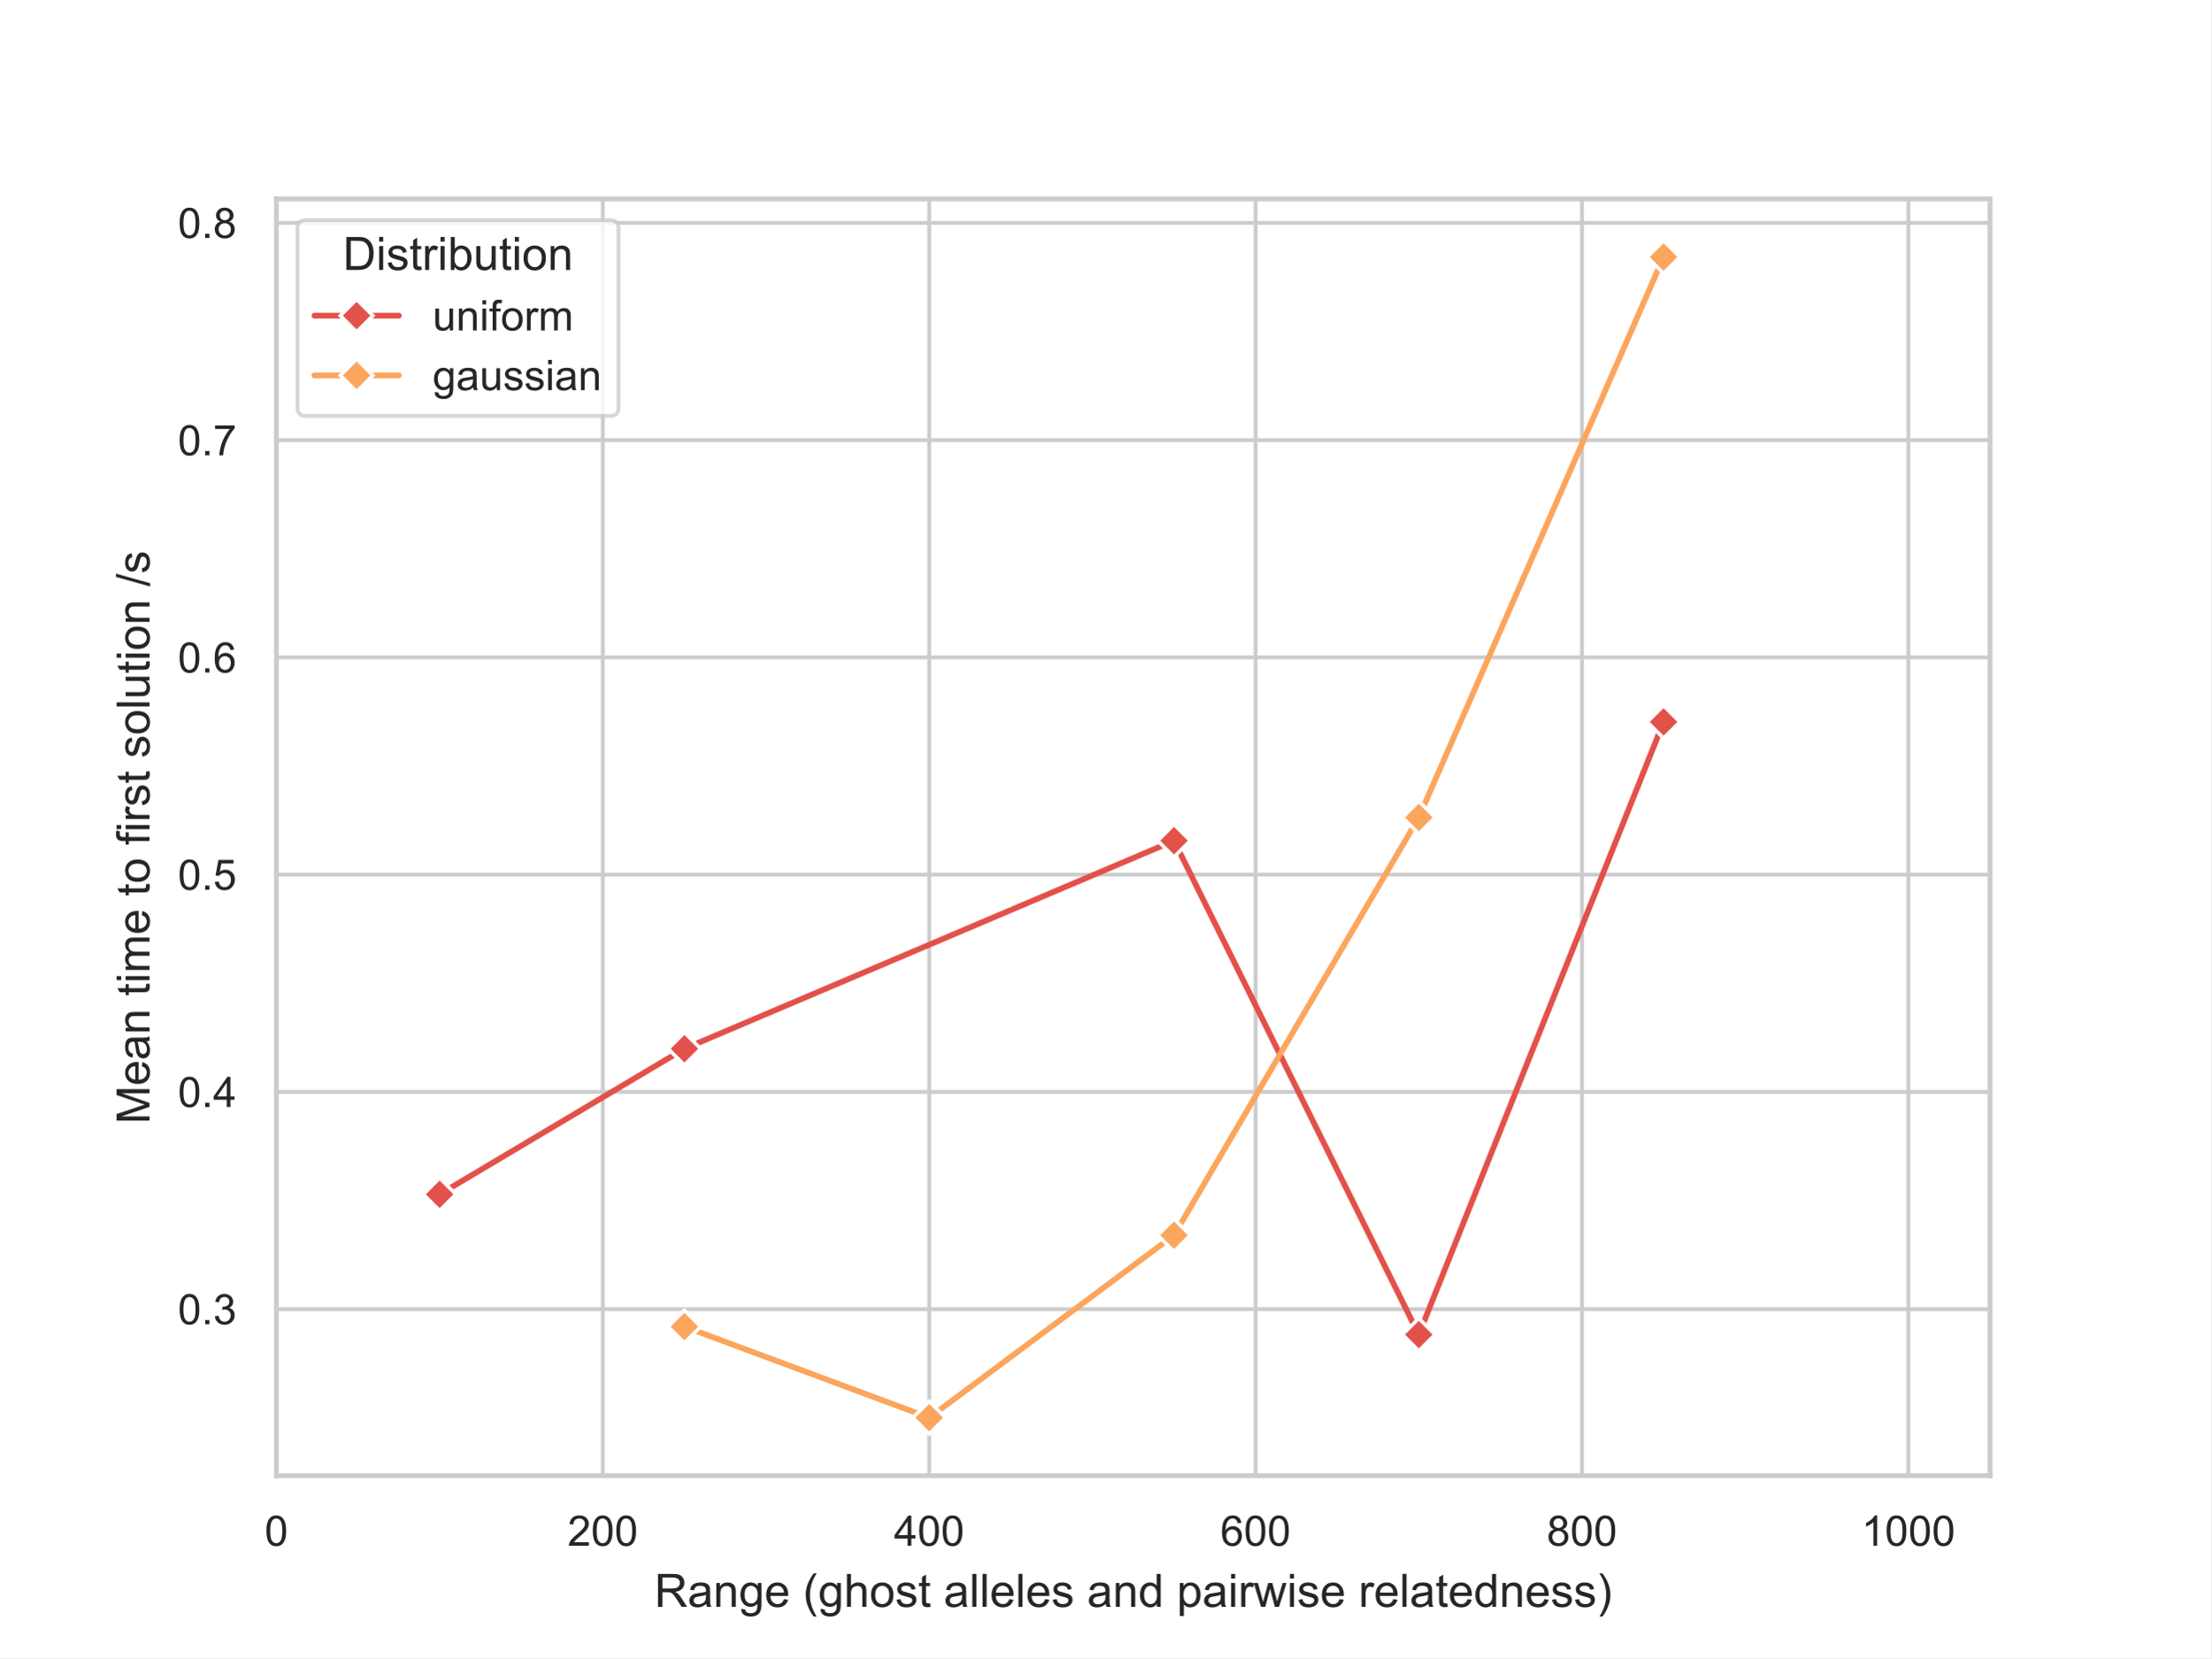
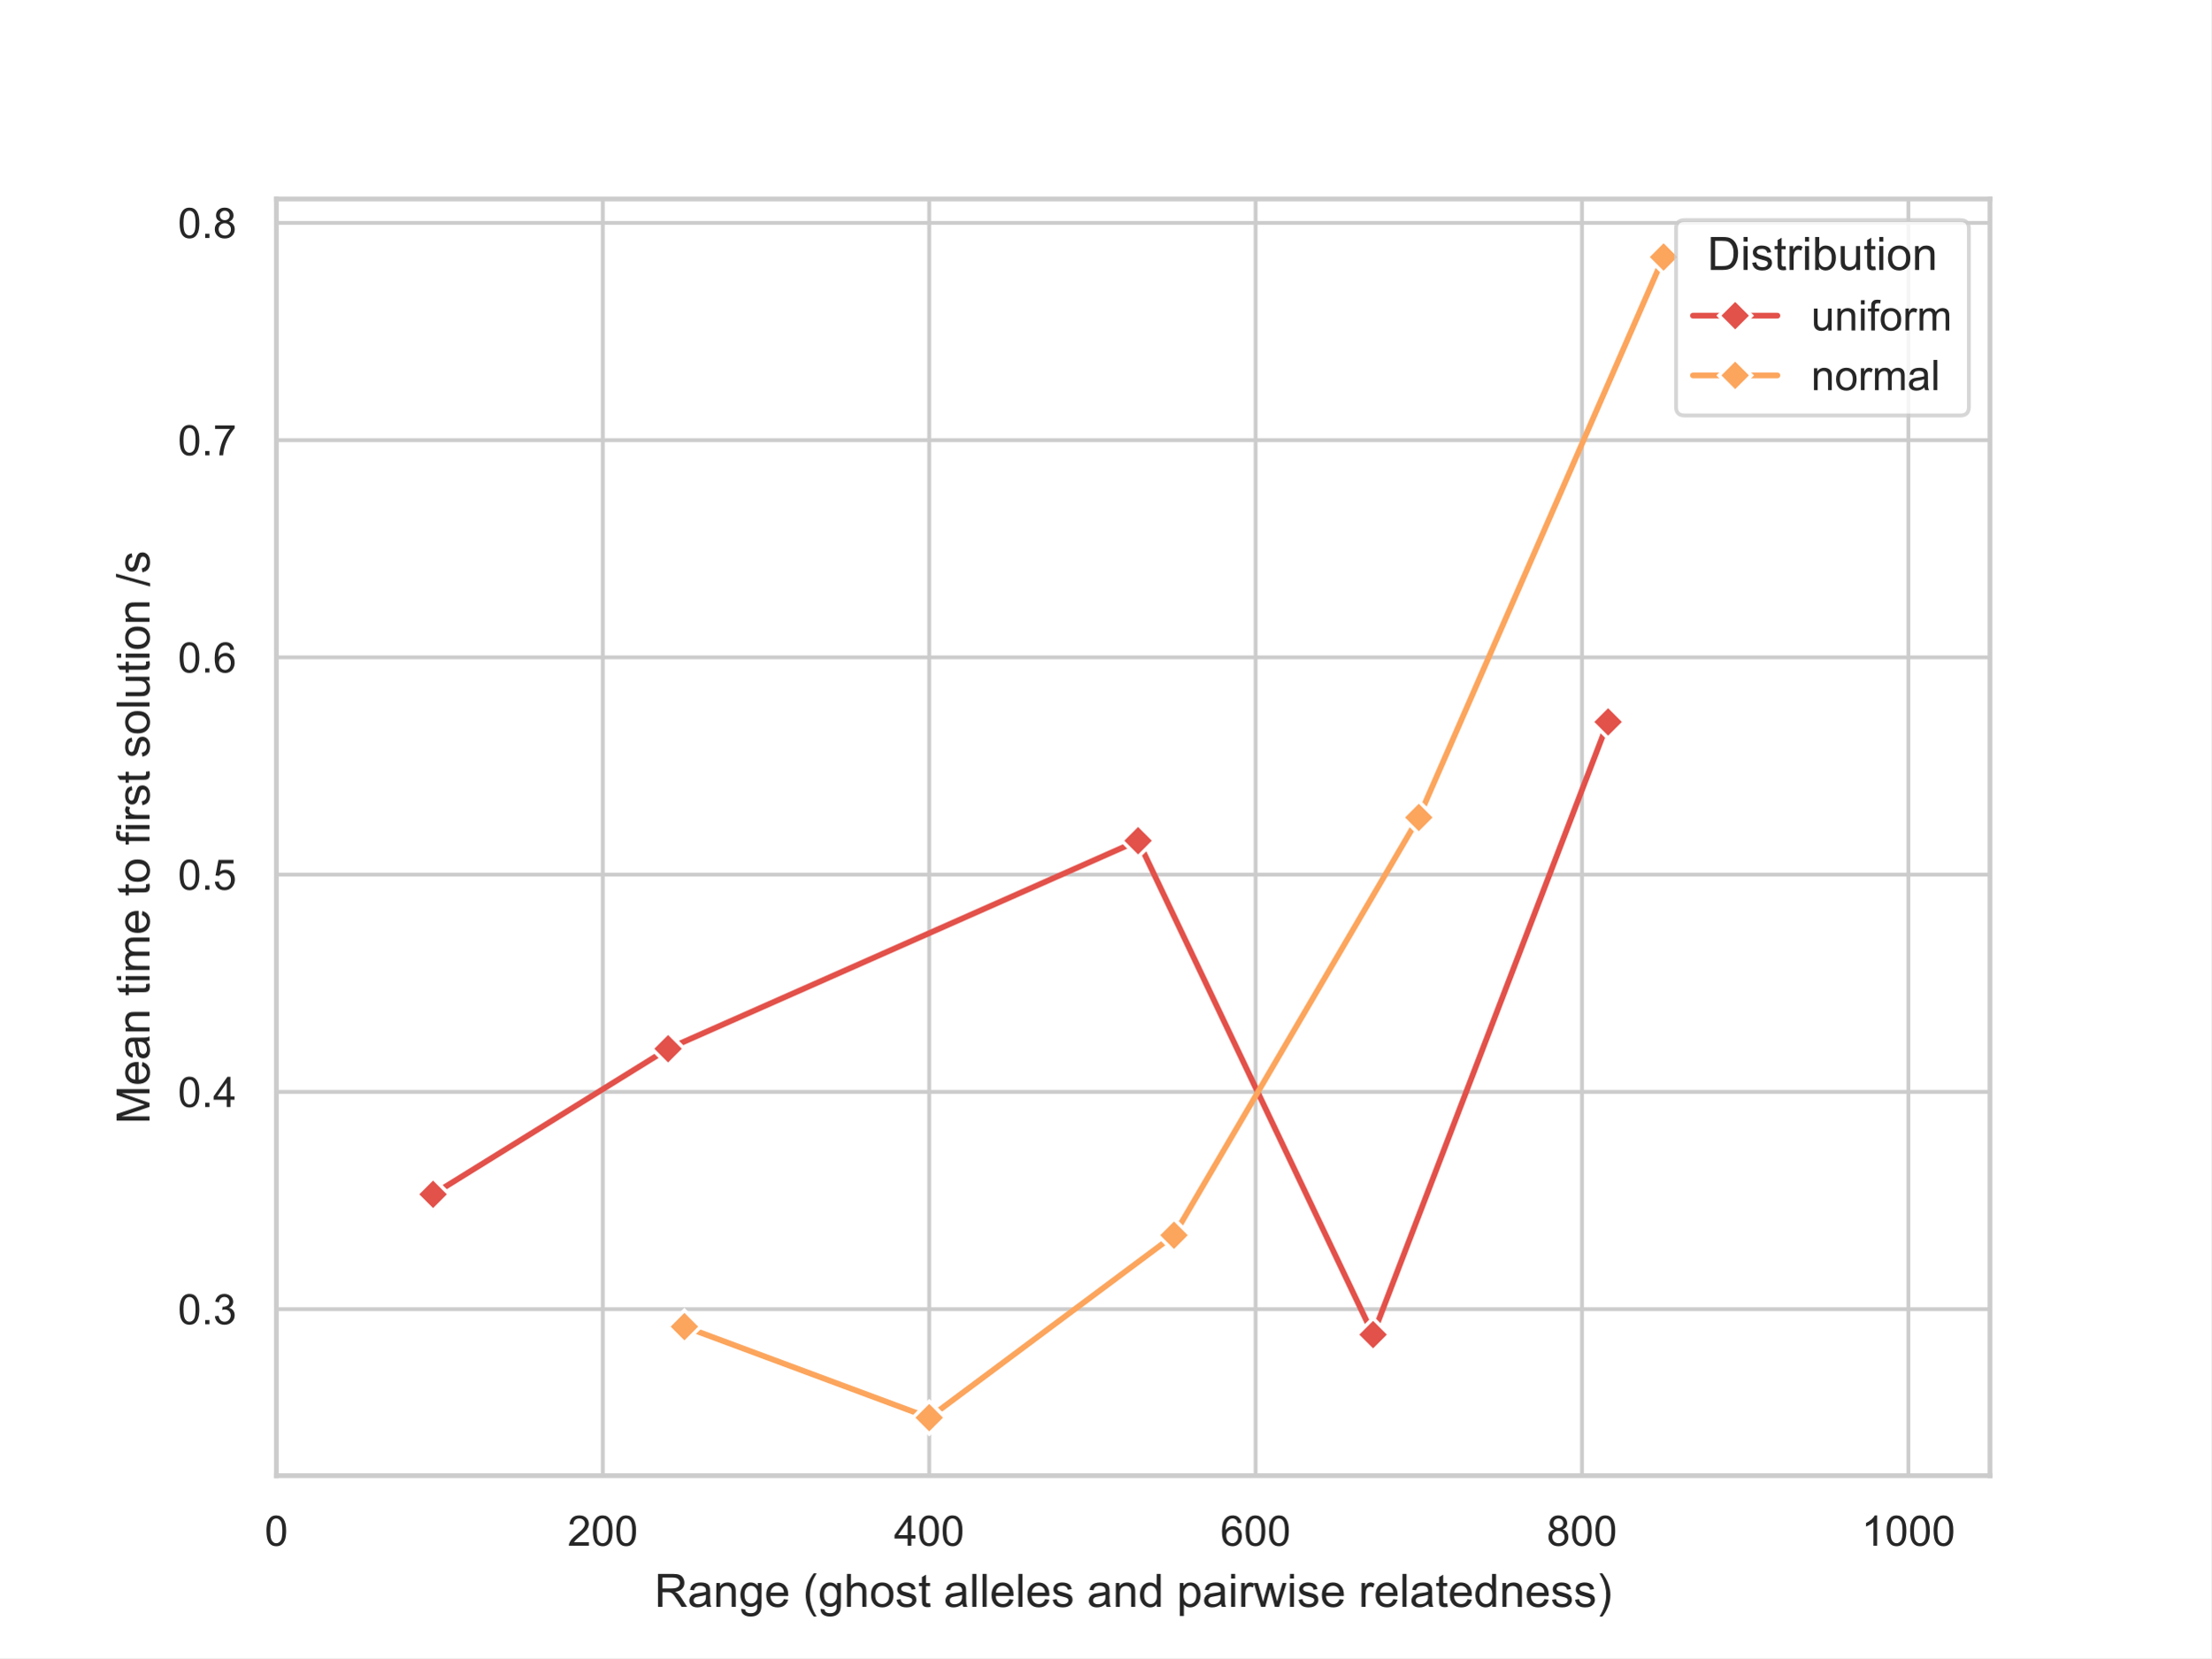
<svg xmlns="http://www.w3.org/2000/svg" xmlns:xlink="http://www.w3.org/1999/xlink" width="460.8pt" height="345.6pt" viewBox="0 0 460.8 345.6" version="1.1">
  <defs>
    <style type="text/css">*{stroke-linejoin: round; stroke-linecap: butt}</style>
  </defs>
  <g id="figure_1">
    <g id="patch_1">
      <path d="M 0 345.6  L 460.8 345.6  L 460.8 0  L 0 0  z " style="fill: #ffffff" />
    </g>
    <g id="axes_1">
      <g id="patch_2">
        <path d="M 57.6 307.584  L 414.72 307.584  L 414.72 41.472  L 57.6 41.472  z " style="fill: #ffffff" />
      </g>
      <g id="matplotlib.axis_1">
        <g id="xtick_1">
          <g id="line2d_1">
-             <path d="M 57.6 307.584  L 57.6 41.472  " clip-path="url(#p88f7424145)" style="fill: none; stroke: #cccccc; stroke-width: 0.8; stroke-linecap: round" />
+             <path d="M 57.6 307.584  L 57.6 41.472  " clip-path="url(#p41f1518f34)" style="fill: none; stroke: #cccccc; stroke-width: 0.8; stroke-linecap: round" />
          </g>
          <g id="text_1">
            <g style="fill: #262626" transform="translate(55.15319 322.1829) scale(0.088 -0.088)">
              <defs>
                <path id="ArialMT-30" d="M 266 2259  Q 266 3072 433 3567  Q 600 4063 929 4331  Q 1259 4600 1759 4600  Q 2128 4600 2406 4451  Q 2684 4303 2865 4023  Q 3047 3744 3150 3342  Q 3253 2941 3253 2259  Q 3253 1453 3087 958  Q 2922 463 2592 192  Q 2263 -78 1759 -78  Q 1097 -78 719 397  Q 266 969 266 2259  z M 844 2259  Q 844 1131 1108 757  Q 1372 384 1759 384  Q 2147 384 2411 759  Q 2675 1134 2675 2259  Q 2675 3391 2411 3762  Q 2147 4134 1753 4134  Q 1366 4134 1134 3806  Q 844 3388 844 2259  z " transform="scale(0.015625)" />
              </defs>
              <use xlink:href="#ArialMT-30" />
            </g>
          </g>
        </g>
        <g id="xtick_2">
          <g id="line2d_2">
-             <path d="M 125.623 307.584  L 125.623 41.472  " clip-path="url(#p88f7424145)" style="fill: none; stroke: #cccccc; stroke-width: 0.8; stroke-linecap: round" />
+             <path d="M 125.623 307.584  L 125.623 41.472  " clip-path="url(#p41f1518f34)" style="fill: none; stroke: #cccccc; stroke-width: 0.8; stroke-linecap: round" />
          </g>
          <g id="text_2">
            <g style="fill: #262626" transform="translate(118.2824 322.1829) scale(0.088 -0.088)">
              <defs>
                <path id="ArialMT-32" d="M 3222 541  L 3222 0  L 194 0  Q 188 203 259 391  Q 375 700 629 1000  Q 884 1300 1366 1694  Q 2113 2306 2375 2664  Q 2638 3022 2638 3341  Q 2638 3675 2398 3904  Q 2159 4134 1775 4134  Q 1369 4134 1125 3890  Q 881 3647 878 3216  L 300 3275  Q 359 3922 746 4261  Q 1134 4600 1788 4600  Q 2447 4600 2831 4234  Q 3216 3869 3216 3328  Q 3216 3053 3103 2787  Q 2991 2522 2730 2228  Q 2469 1934 1863 1422  Q 1356 997 1212 845  Q 1069 694 975 541  L 3222 541  z " transform="scale(0.015625)" />
              </defs>
              <use xlink:href="#ArialMT-32" />
              <use xlink:href="#ArialMT-30" transform="translate(55.61523 0)" />
              <use xlink:href="#ArialMT-30" transform="translate(111.2305 0)" />
            </g>
          </g>
        </g>
        <g id="xtick_3">
          <g id="line2d_3">
-             <path d="M 193.646 307.584  L 193.646 41.472  " clip-path="url(#p88f7424145)" style="fill: none; stroke: #cccccc; stroke-width: 0.8; stroke-linecap: round" />
+             <path d="M 193.646 307.584  L 193.646 41.472  " clip-path="url(#p41f1518f34)" style="fill: none; stroke: #cccccc; stroke-width: 0.8; stroke-linecap: round" />
          </g>
          <g id="text_3">
            <g style="fill: #262626" transform="translate(186.3053 322.1829) scale(0.088 -0.088)">
              <defs>
                <path id="ArialMT-34" d="M 2069 0  L 2069 1097  L 81 1097  L 81 1613  L 2172 4581  L 2631 4581  L 2631 1613  L 3250 1613  L 3250 1097  L 2631 1097  L 2631 0  L 2069 0  z M 2069 1613  L 2069 3678  L 634 1613  L 2069 1613  z " transform="scale(0.015625)" />
              </defs>
              <use xlink:href="#ArialMT-34" />
              <use xlink:href="#ArialMT-30" transform="translate(55.61523 0)" />
              <use xlink:href="#ArialMT-30" transform="translate(111.2305 0)" />
            </g>
          </g>
        </g>
        <g id="xtick_4">
          <g id="line2d_4">
-             <path d="M 261.669 307.584  L 261.669 41.472  " clip-path="url(#p88f7424145)" style="fill: none; stroke: #cccccc; stroke-width: 0.8; stroke-linecap: round" />
+             <path d="M 261.669 307.584  L 261.669 41.472  " clip-path="url(#p41f1518f34)" style="fill: none; stroke: #cccccc; stroke-width: 0.8; stroke-linecap: round" />
          </g>
          <g id="text_4">
            <g style="fill: #262626" transform="translate(254.3281 322.1829) scale(0.088 -0.088)">
              <defs>
                <path id="ArialMT-36" d="M 3184 3459  L 2625 3416  Q 2550 3747 2413 3897  Q 2184 4138 1850 4138  Q 1581 4138 1378 3988  Q 1113 3794 959 3422  Q 806 3050 800 2363  Q 1003 2672 1297 2822  Q 1591 2972 1913 2972  Q 2475 2972 2870 2558  Q 3266 2144 3266 1488  Q 3266 1056 3080 686  Q 2894 316 2569 119  Q 2244 -78 1831 -78  Q 1128 -78 684 439  Q 241 956 241 2144  Q 241 3472 731 4075  Q 1159 4600 1884 4600  Q 2425 4600 2770 4297  Q 3116 3994 3184 3459  z M 888 1484  Q 888 1194 1011 928  Q 1134 663 1356 523  Q 1578 384 1822 384  Q 2178 384 2434 671  Q 2691 959 2691 1453  Q 2691 1928 2437 2201  Q 2184 2475 1800 2475  Q 1419 2475 1153 2201  Q 888 1928 888 1484  z " transform="scale(0.015625)" />
              </defs>
              <use xlink:href="#ArialMT-36" />
              <use xlink:href="#ArialMT-30" transform="translate(55.61523 0)" />
              <use xlink:href="#ArialMT-30" transform="translate(111.2305 0)" />
            </g>
          </g>
        </g>
        <g id="xtick_5">
          <g id="line2d_5">
-             <path d="M 329.691 307.584  L 329.691 41.472  " clip-path="url(#p88f7424145)" style="fill: none; stroke: #cccccc; stroke-width: 0.8; stroke-linecap: round" />
+             <path d="M 329.691 307.584  L 329.691 41.472  " clip-path="url(#p41f1518f34)" style="fill: none; stroke: #cccccc; stroke-width: 0.8; stroke-linecap: round" />
          </g>
          <g id="text_5">
            <g style="fill: #262626" transform="translate(322.351 322.1829) scale(0.088 -0.088)">
              <defs>
                <path id="ArialMT-38" d="M 1131 2484  Q 781 2613 612 2850  Q 444 3088 444 3419  Q 444 3919 803 4259  Q 1163 4600 1759 4600  Q 2359 4600 2725 4251  Q 3091 3903 3091 3403  Q 3091 3084 2923 2848  Q 2756 2613 2416 2484  Q 2838 2347 3058 2040  Q 3278 1734 3278 1309  Q 3278 722 2862 322  Q 2447 -78 1769 -78  Q 1091 -78 675 323  Q 259 725 259 1325  Q 259 1772 486 2073  Q 713 2375 1131 2484  z M 1019 3438  Q 1019 3113 1228 2906  Q 1438 2700 1772 2700  Q 2097 2700 2305 2904  Q 2513 3109 2513 3406  Q 2513 3716 2298 3927  Q 2084 4138 1766 4138  Q 1444 4138 1231 3931  Q 1019 3725 1019 3438  z M 838 1322  Q 838 1081 952 856  Q 1066 631 1291 507  Q 1516 384 1775 384  Q 2178 384 2440 643  Q 2703 903 2703 1303  Q 2703 1709 2433 1975  Q 2163 2241 1756 2241  Q 1359 2241 1098 1978  Q 838 1716 838 1322  z " transform="scale(0.015625)" />
              </defs>
              <use xlink:href="#ArialMT-38" />
              <use xlink:href="#ArialMT-30" transform="translate(55.61523 0)" />
              <use xlink:href="#ArialMT-30" transform="translate(111.2305 0)" />
            </g>
          </g>
        </g>
        <g id="xtick_6">
          <g id="line2d_6">
-             <path d="M 397.714 307.584  L 397.714 41.472  " clip-path="url(#p88f7424145)" style="fill: none; stroke: #cccccc; stroke-width: 0.8; stroke-linecap: round" />
+             <path d="M 397.714 307.584  L 397.714 41.472  " clip-path="url(#p41f1518f34)" style="fill: none; stroke: #cccccc; stroke-width: 0.8; stroke-linecap: round" />
          </g>
          <g id="text_6">
            <g style="fill: #262626" transform="translate(387.927 322.1829) scale(0.088 -0.088)">
              <defs>
                <path id="ArialMT-31" d="M 2384 0  L 1822 0  L 1822 3584  Q 1619 3391 1289 3197  Q 959 3003 697 2906  L 697 3450  Q 1169 3672 1522 3987  Q 1875 4303 2022 4600  L 2384 4600  L 2384 0  z " transform="scale(0.015625)" />
              </defs>
              <use xlink:href="#ArialMT-31" />
              <use xlink:href="#ArialMT-30" transform="translate(55.61523 0)" />
              <use xlink:href="#ArialMT-30" transform="translate(111.2305 0)" />
              <use xlink:href="#ArialMT-30" transform="translate(166.8457 0)" />
            </g>
          </g>
        </g>
        <g id="text_7">
          <g style="fill: #262626" transform="translate(136.377 334.9204) scale(0.096 -0.096)">
            <defs>
              <path id="ArialMT-52" d="M 503 0  L 503 4581  L 2534 4581  Q 3147 4581 3465 4457  Q 3784 4334 3975 4021  Q 4166 3709 4166 3331  Q 4166 2844 3850 2509  Q 3534 2175 2875 2084  Q 3116 1969 3241 1856  Q 3506 1613 3744 1247  L 4541 0  L 3778 0  L 3172 953  Q 2906 1366 2734 1584  Q 2563 1803 2427 1890  Q 2291 1978 2150 2013  Q 2047 2034 1813 2034  L 1109 2034  L 1109 0  L 503 0  z M 1109 2559  L 2413 2559  Q 2828 2559 3062 2645  Q 3297 2731 3419 2920  Q 3541 3109 3541 3331  Q 3541 3656 3305 3865  Q 3069 4075 2559 4075  L 1109 4075  L 1109 2559  z " transform="scale(0.015625)" />
              <path id="ArialMT-61" d="M 2588 409  Q 2275 144 1986 34  Q 1697 -75 1366 -75  Q 819 -75 525 192  Q 231 459 231 875  Q 231 1119 342 1320  Q 453 1522 633 1644  Q 813 1766 1038 1828  Q 1203 1872 1538 1913  Q 2219 1994 2541 2106  Q 2544 2222 2544 2253  Q 2544 2597 2384 2738  Q 2169 2928 1744 2928  Q 1347 2928 1158 2789  Q 969 2650 878 2297  L 328 2372  Q 403 2725 575 2942  Q 747 3159 1072 3276  Q 1397 3394 1825 3394  Q 2250 3394 2515 3294  Q 2781 3194 2906 3042  Q 3031 2891 3081 2659  Q 3109 2516 3109 2141  L 3109 1391  Q 3109 606 3145 398  Q 3181 191 3288 0  L 2700 0  Q 2613 175 2588 409  z M 2541 1666  Q 2234 1541 1622 1453  Q 1275 1403 1131 1340  Q 988 1278 909 1158  Q 831 1038 831 891  Q 831 666 1001 516  Q 1172 366 1500 366  Q 1825 366 2078 508  Q 2331 650 2450 897  Q 2541 1088 2541 1459  L 2541 1666  z " transform="scale(0.015625)" />
              <path id="ArialMT-6e" d="M 422 0  L 422 3319  L 928 3319  L 928 2847  Q 1294 3394 1984 3394  Q 2284 3394 2536 3286  Q 2788 3178 2913 3003  Q 3038 2828 3088 2588  Q 3119 2431 3119 2041  L 3119 0  L 2556 0  L 2556 2019  Q 2556 2363 2490 2533  Q 2425 2703 2258 2804  Q 2091 2906 1866 2906  Q 1506 2906 1245 2678  Q 984 2450 984 1813  L 984 0  L 422 0  z " transform="scale(0.015625)" />
              <path id="ArialMT-67" d="M 319 -275  L 866 -356  Q 900 -609 1056 -725  Q 1266 -881 1628 -881  Q 2019 -881 2231 -725  Q 2444 -569 2519 -288  Q 2563 -116 2559 434  Q 2191 0 1641 0  Q 956 0 581 494  Q 206 988 206 1678  Q 206 2153 378 2554  Q 550 2956 876 3175  Q 1203 3394 1644 3394  Q 2231 3394 2613 2919  L 2613 3319  L 3131 3319  L 3131 450  Q 3131 -325 2973 -648  Q 2816 -972 2473 -1159  Q 2131 -1347 1631 -1347  Q 1038 -1347 672 -1080  Q 306 -813 319 -275  z M 784 1719  Q 784 1066 1043 766  Q 1303 466 1694 466  Q 2081 466 2343 764  Q 2606 1063 2606 1700  Q 2606 2309 2336 2618  Q 2066 2928 1684 2928  Q 1309 2928 1046 2623  Q 784 2319 784 1719  z " transform="scale(0.015625)" />
              <path id="ArialMT-65" d="M 2694 1069  L 3275 997  Q 3138 488 2766 206  Q 2394 -75 1816 -75  Q 1088 -75 661 373  Q 234 822 234 1631  Q 234 2469 665 2931  Q 1097 3394 1784 3394  Q 2450 3394 2872 2941  Q 3294 2488 3294 1666  Q 3294 1616 3291 1516  L 816 1516  Q 847 969 1125 678  Q 1403 388 1819 388  Q 2128 388 2347 550  Q 2566 713 2694 1069  z M 847 1978  L 2700 1978  Q 2663 2397 2488 2606  Q 2219 2931 1791 2931  Q 1403 2931 1139 2672  Q 875 2413 847 1978  z " transform="scale(0.015625)" />
              <path id="ArialMT-20" transform="scale(0.015625)" />
              <path id="ArialMT-28" d="M 1497 -1347  Q 1031 -759 709 28  Q 388 816 388 1659  Q 388 2403 628 3084  Q 909 3875 1497 4659  L 1900 4659  Q 1522 4009 1400 3731  Q 1209 3300 1100 2831  Q 966 2247 966 1656  Q 966 153 1900 -1347  L 1497 -1347  z " transform="scale(0.015625)" />
              <path id="ArialMT-68" d="M 422 0  L 422 4581  L 984 4581  L 984 2938  Q 1378 3394 1978 3394  Q 2347 3394 2619 3248  Q 2891 3103 3008 2847  Q 3125 2591 3125 2103  L 3125 0  L 2563 0  L 2563 2103  Q 2563 2525 2380 2717  Q 2197 2909 1863 2909  Q 1613 2909 1392 2779  Q 1172 2650 1078 2428  Q 984 2206 984 1816  L 984 0  L 422 0  z " transform="scale(0.015625)" />
              <path id="ArialMT-6f" d="M 213 1659  Q 213 2581 725 3025  Q 1153 3394 1769 3394  Q 2453 3394 2887 2945  Q 3322 2497 3322 1706  Q 3322 1066 3130 698  Q 2938 331 2570 128  Q 2203 -75 1769 -75  Q 1072 -75 642 372  Q 213 819 213 1659  z M 791 1659  Q 791 1022 1069 705  Q 1347 388 1769 388  Q 2188 388 2466 706  Q 2744 1025 2744 1678  Q 2744 2294 2464 2611  Q 2184 2928 1769 2928  Q 1347 2928 1069 2612  Q 791 2297 791 1659  z " transform="scale(0.015625)" />
              <path id="ArialMT-73" d="M 197 991  L 753 1078  Q 800 744 1014 566  Q 1228 388 1613 388  Q 2000 388 2187 545  Q 2375 703 2375 916  Q 2375 1106 2209 1216  Q 2094 1291 1634 1406  Q 1016 1563 777 1677  Q 538 1791 414 1992  Q 291 2194 291 2438  Q 291 2659 392 2848  Q 494 3038 669 3163  Q 800 3259 1026 3326  Q 1253 3394 1513 3394  Q 1903 3394 2198 3281  Q 2494 3169 2634 2976  Q 2775 2784 2828 2463  L 2278 2388  Q 2241 2644 2061 2787  Q 1881 2931 1553 2931  Q 1166 2931 1000 2803  Q 834 2675 834 2503  Q 834 2394 903 2306  Q 972 2216 1119 2156  Q 1203 2125 1616 2013  Q 2213 1853 2448 1751  Q 2684 1650 2818 1456  Q 2953 1263 2953 975  Q 2953 694 2789 445  Q 2625 197 2315 61  Q 2006 -75 1616 -75  Q 969 -75 630 194  Q 291 463 197 991  z " transform="scale(0.015625)" />
              <path id="ArialMT-74" d="M 1650 503  L 1731 6  Q 1494 -44 1306 -44  Q 1000 -44 831 53  Q 663 150 594 308  Q 525 466 525 972  L 525 2881  L 113 2881  L 113 3319  L 525 3319  L 525 4141  L 1084 4478  L 1084 3319  L 1650 3319  L 1650 2881  L 1084 2881  L 1084 941  Q 1084 700 1114 631  Q 1144 563 1211 522  Q 1278 481 1403 481  Q 1497 481 1650 503  z " transform="scale(0.015625)" />
              <path id="ArialMT-6c" d="M 409 0  L 409 4581  L 972 4581  L 972 0  L 409 0  z " transform="scale(0.015625)" />
              <path id="ArialMT-64" d="M 2575 0  L 2575 419  Q 2259 -75 1647 -75  Q 1250 -75 917 144  Q 584 363 401 755  Q 219 1147 219 1656  Q 219 2153 384 2558  Q 550 2963 881 3178  Q 1213 3394 1622 3394  Q 1922 3394 2156 3267  Q 2391 3141 2538 2938  L 2538 4581  L 3097 4581  L 3097 0  L 2575 0  z M 797 1656  Q 797 1019 1065 703  Q 1334 388 1700 388  Q 2069 388 2326 689  Q 2584 991 2584 1609  Q 2584 2291 2321 2609  Q 2059 2928 1675 2928  Q 1300 2928 1048 2622  Q 797 2316 797 1656  z " transform="scale(0.015625)" />
              <path id="ArialMT-70" d="M 422 -1272  L 422 3319  L 934 3319  L 934 2888  Q 1116 3141 1344 3267  Q 1572 3394 1897 3394  Q 2322 3394 2647 3175  Q 2972 2956 3137 2557  Q 3303 2159 3303 1684  Q 3303 1175 3120 767  Q 2938 359 2589 142  Q 2241 -75 1856 -75  Q 1575 -75 1351 44  Q 1128 163 984 344  L 984 -1272  L 422 -1272  z M 931 1641  Q 931 1000 1190 694  Q 1450 388 1819 388  Q 2194 388 2461 705  Q 2728 1022 2728 1688  Q 2728 2322 2467 2637  Q 2206 2953 1844 2953  Q 1484 2953 1207 2617  Q 931 2281 931 1641  z " transform="scale(0.015625)" />
              <path id="ArialMT-69" d="M 425 3934  L 425 4581  L 988 4581  L 988 3934  L 425 3934  z M 425 0  L 425 3319  L 988 3319  L 988 0  L 425 0  z " transform="scale(0.015625)" />
              <path id="ArialMT-72" d="M 416 0  L 416 3319  L 922 3319  L 922 2816  Q 1116 3169 1280 3281  Q 1444 3394 1641 3394  Q 1925 3394 2219 3213  L 2025 2691  Q 1819 2813 1613 2813  Q 1428 2813 1281 2702  Q 1134 2591 1072 2394  Q 978 2094 978 1738  L 978 0  L 416 0  z " transform="scale(0.015625)" />
              <path id="ArialMT-77" d="M 1034 0  L 19 3319  L 600 3319  L 1128 1403  L 1325 691  Q 1338 744 1497 1375  L 2025 3319  L 2603 3319  L 3100 1394  L 3266 759  L 3456 1400  L 4025 3319  L 4572 3319  L 3534 0  L 2950 0  L 2422 1988  L 2294 2553  L 1622 0  L 1034 0  z " transform="scale(0.015625)" />
              <path id="ArialMT-29" d="M 791 -1347  L 388 -1347  Q 1322 153 1322 1656  Q 1322 2244 1188 2822  Q 1081 3291 891 3722  Q 769 4003 388 4659  L 791 4659  Q 1378 3875 1659 3084  Q 1900 2403 1900 1659  Q 1900 816 1576 28  Q 1253 -759 791 -1347  z " transform="scale(0.015625)" />
            </defs>
            <use xlink:href="#ArialMT-52" />
            <use xlink:href="#ArialMT-61" transform="translate(72.2168 0)" />
            <use xlink:href="#ArialMT-6e" transform="translate(127.832 0)" />
            <use xlink:href="#ArialMT-67" transform="translate(183.4473 0)" />
            <use xlink:href="#ArialMT-65" transform="translate(239.0625 0)" />
            <use xlink:href="#ArialMT-20" transform="translate(294.6777 0)" />
            <use xlink:href="#ArialMT-28" transform="translate(322.4609 0)" />
            <use xlink:href="#ArialMT-67" transform="translate(355.7617 0)" />
            <use xlink:href="#ArialMT-68" transform="translate(411.377 0)" />
            <use xlink:href="#ArialMT-6f" transform="translate(466.9922 0)" />
            <use xlink:href="#ArialMT-73" transform="translate(522.6074 0)" />
            <use xlink:href="#ArialMT-74" transform="translate(572.6074 0)" />
            <use xlink:href="#ArialMT-20" transform="translate(600.3906 0)" />
            <use xlink:href="#ArialMT-61" transform="translate(628.1738 0)" />
            <use xlink:href="#ArialMT-6c" transform="translate(683.7891 0)" />
            <use xlink:href="#ArialMT-6c" transform="translate(706.0059 0)" />
            <use xlink:href="#ArialMT-65" transform="translate(728.2227 0)" />
            <use xlink:href="#ArialMT-6c" transform="translate(783.8379 0)" />
            <use xlink:href="#ArialMT-65" transform="translate(806.0547 0)" />
            <use xlink:href="#ArialMT-73" transform="translate(861.6699 0)" />
            <use xlink:href="#ArialMT-20" transform="translate(911.6699 0)" />
            <use xlink:href="#ArialMT-61" transform="translate(939.4531 0)" />
            <use xlink:href="#ArialMT-6e" transform="translate(995.0684 0)" />
            <use xlink:href="#ArialMT-64" transform="translate(1050.684 0)" />
            <use xlink:href="#ArialMT-20" transform="translate(1106.299 0)" />
            <use xlink:href="#ArialMT-70" transform="translate(1134.082 0)" />
            <use xlink:href="#ArialMT-61" transform="translate(1189.697 0)" />
            <use xlink:href="#ArialMT-69" transform="translate(1245.312 0)" />
            <use xlink:href="#ArialMT-72" transform="translate(1267.529 0)" />
            <use xlink:href="#ArialMT-77" transform="translate(1300.83 0)" />
            <use xlink:href="#ArialMT-69" transform="translate(1373.047 0)" />
            <use xlink:href="#ArialMT-73" transform="translate(1395.264 0)" />
            <use xlink:href="#ArialMT-65" transform="translate(1445.264 0)" />
            <use xlink:href="#ArialMT-20" transform="translate(1500.879 0)" />
            <use xlink:href="#ArialMT-72" transform="translate(1528.662 0)" />
            <use xlink:href="#ArialMT-65" transform="translate(1561.963 0)" />
            <use xlink:href="#ArialMT-6c" transform="translate(1617.578 0)" />
            <use xlink:href="#ArialMT-61" transform="translate(1639.795 0)" />
            <use xlink:href="#ArialMT-74" transform="translate(1695.41 0)" />
            <use xlink:href="#ArialMT-65" transform="translate(1723.193 0)" />
            <use xlink:href="#ArialMT-64" transform="translate(1778.809 0)" />
            <use xlink:href="#ArialMT-6e" transform="translate(1834.424 0)" />
            <use xlink:href="#ArialMT-65" transform="translate(1890.039 0)" />
            <use xlink:href="#ArialMT-73" transform="translate(1945.654 0)" />
            <use xlink:href="#ArialMT-73" transform="translate(1995.654 0)" />
            <use xlink:href="#ArialMT-29" transform="translate(2045.654 0)" />
          </g>
        </g>
      </g>
      <g id="matplotlib.axis_2">
        <g id="ytick_1">
          <g id="line2d_7">
-             <path d="M 57.6 272.869  L 414.72 272.869  " clip-path="url(#p88f7424145)" style="fill: none; stroke: #cccccc; stroke-width: 0.8; stroke-linecap: round" />
+             <path d="M 57.6 272.869  L 414.72 272.869  " clip-path="url(#p41f1518f34)" style="fill: none; stroke: #cccccc; stroke-width: 0.8; stroke-linecap: round" />
          </g>
          <g id="text_8">
            <g style="fill: #262626" transform="translate(37.068 276.0184) scale(0.088 -0.088)">
              <defs>
                <path id="ArialMT-2e" d="M 581 0  L 581 641  L 1222 641  L 1222 0  L 581 0  z " transform="scale(0.015625)" />
                <path id="ArialMT-33" d="M 269 1209  L 831 1284  Q 928 806 1161 595  Q 1394 384 1728 384  Q 2125 384 2398 659  Q 2672 934 2672 1341  Q 2672 1728 2419 1979  Q 2166 2231 1775 2231  Q 1616 2231 1378 2169  L 1441 2663  Q 1497 2656 1531 2656  Q 1891 2656 2178 2843  Q 2466 3031 2466 3422  Q 2466 3731 2256 3934  Q 2047 4138 1716 4138  Q 1388 4138 1169 3931  Q 950 3725 888 3313  L 325 3413  Q 428 3978 793 4289  Q 1159 4600 1703 4600  Q 2078 4600 2393 4439  Q 2709 4278 2876 4000  Q 3044 3722 3044 3409  Q 3044 3113 2884 2869  Q 2725 2625 2413 2481  Q 2819 2388 3044 2092  Q 3269 1797 3269 1353  Q 3269 753 2831 336  Q 2394 -81 1725 -81  Q 1122 -81 723 278  Q 325 638 269 1209  z " transform="scale(0.015625)" />
              </defs>
              <use xlink:href="#ArialMT-30" />
              <use xlink:href="#ArialMT-2e" transform="translate(55.61523 0)" />
              <use xlink:href="#ArialMT-33" transform="translate(83.39844 0)" />
            </g>
          </g>
        </g>
        <g id="ytick_2">
          <g id="line2d_8">
-             <path d="M 57.6 227.586  L 414.72 227.586  " clip-path="url(#p88f7424145)" style="fill: none; stroke: #cccccc; stroke-width: 0.8; stroke-linecap: round" />
+             <path d="M 57.6 227.586  L 414.72 227.586  " clip-path="url(#p41f1518f34)" style="fill: none; stroke: #cccccc; stroke-width: 0.8; stroke-linecap: round" />
          </g>
          <g id="text_9">
            <g style="fill: #262626" transform="translate(37.068 230.735) scale(0.088 -0.088)">
              <use xlink:href="#ArialMT-30" />
              <use xlink:href="#ArialMT-2e" transform="translate(55.61523 0)" />
              <use xlink:href="#ArialMT-34" transform="translate(83.39844 0)" />
            </g>
          </g>
        </g>
        <g id="ytick_3">
          <g id="line2d_9">
-             <path d="M 57.6 182.302  L 414.72 182.302  " clip-path="url(#p88f7424145)" style="fill: none; stroke: #cccccc; stroke-width: 0.8; stroke-linecap: round" />
+             <path d="M 57.6 182.302  L 414.72 182.302  " clip-path="url(#p41f1518f34)" style="fill: none; stroke: #cccccc; stroke-width: 0.8; stroke-linecap: round" />
          </g>
          <g id="text_10">
            <g style="fill: #262626" transform="translate(37.068 185.4517) scale(0.088 -0.088)">
              <defs>
                <path id="ArialMT-35" d="M 266 1200  L 856 1250  Q 922 819 1161 601  Q 1400 384 1738 384  Q 2144 384 2425 690  Q 2706 997 2706 1503  Q 2706 1984 2436 2262  Q 2166 2541 1728 2541  Q 1456 2541 1237 2417  Q 1019 2294 894 2097  L 366 2166  L 809 4519  L 3088 4519  L 3088 3981  L 1259 3981  L 1013 2750  Q 1425 3038 1878 3038  Q 2478 3038 2890 2622  Q 3303 2206 3303 1553  Q 3303 931 2941 478  Q 2500 -78 1738 -78  Q 1113 -78 717 272  Q 322 622 266 1200  z " transform="scale(0.015625)" />
              </defs>
              <use xlink:href="#ArialMT-30" />
              <use xlink:href="#ArialMT-2e" transform="translate(55.61523 0)" />
              <use xlink:href="#ArialMT-35" transform="translate(83.39844 0)" />
            </g>
          </g>
        </g>
        <g id="ytick_4">
          <g id="line2d_10">
-             <path d="M 57.6 137.019  L 414.72 137.019  " clip-path="url(#p88f7424145)" style="fill: none; stroke: #cccccc; stroke-width: 0.8; stroke-linecap: round" />
+             <path d="M 57.6 137.019  L 414.72 137.019  " clip-path="url(#p41f1518f34)" style="fill: none; stroke: #cccccc; stroke-width: 0.8; stroke-linecap: round" />
          </g>
          <g id="text_11">
            <g style="fill: #262626" transform="translate(37.068 140.1683) scale(0.088 -0.088)">
              <use xlink:href="#ArialMT-30" />
              <use xlink:href="#ArialMT-2e" transform="translate(55.61523 0)" />
              <use xlink:href="#ArialMT-36" transform="translate(83.39844 0)" />
            </g>
          </g>
        </g>
        <g id="ytick_5">
          <g id="line2d_11">
-             <path d="M 57.6 91.736  L 414.72 91.736  " clip-path="url(#p88f7424145)" style="fill: none; stroke: #cccccc; stroke-width: 0.8; stroke-linecap: round" />
+             <path d="M 57.6 91.736  L 414.72 91.736  " clip-path="url(#p41f1518f34)" style="fill: none; stroke: #cccccc; stroke-width: 0.8; stroke-linecap: round" />
          </g>
          <g id="text_12">
            <g style="fill: #262626" transform="translate(37.068 94.88497) scale(0.088 -0.088)">
              <defs>
                <path id="ArialMT-37" d="M 303 3981  L 303 4522  L 3269 4522  L 3269 4084  Q 2831 3619 2401 2847  Q 1972 2075 1738 1259  Q 1569 684 1522 0  L 944 0  Q 953 541 1156 1306  Q 1359 2072 1739 2783  Q 2119 3494 2547 3981  L 303 3981  z " transform="scale(0.015625)" />
              </defs>
              <use xlink:href="#ArialMT-30" />
              <use xlink:href="#ArialMT-2e" transform="translate(55.61523 0)" />
              <use xlink:href="#ArialMT-37" transform="translate(83.39844 0)" />
            </g>
          </g>
        </g>
        <g id="ytick_6">
          <g id="line2d_12">
-             <path d="M 57.6 46.452  L 414.72 46.452  " clip-path="url(#p88f7424145)" style="fill: none; stroke: #cccccc; stroke-width: 0.8; stroke-linecap: round" />
+             <path d="M 57.6 46.452  L 414.72 46.452  " clip-path="url(#p41f1518f34)" style="fill: none; stroke: #cccccc; stroke-width: 0.8; stroke-linecap: round" />
          </g>
          <g id="text_13">
            <g style="fill: #262626" transform="translate(37.068 49.60161) scale(0.088 -0.088)">
              <use xlink:href="#ArialMT-30" />
              <use xlink:href="#ArialMT-2e" transform="translate(55.61523 0)" />
              <use xlink:href="#ArialMT-38" transform="translate(83.39844 0)" />
            </g>
          </g>
        </g>
        <g id="text_14">
          <g style="fill: #262626" transform="translate(31.16 234.2805) rotate(-90) scale(0.096 -0.096)">
            <defs>
              <path id="ArialMT-4d" d="M 475 0  L 475 4581  L 1388 4581  L 2472 1338  Q 2622 884 2691 659  Q 2769 909 2934 1394  L 4031 4581  L 4847 4581  L 4847 0  L 4263 0  L 4263 3834  L 2931 0  L 2384 0  L 1059 3900  L 1059 0  L 475 0  z " transform="scale(0.015625)" />
              <path id="ArialMT-6d" d="M 422 0  L 422 3319  L 925 3319  L 925 2853  Q 1081 3097 1340 3245  Q 1600 3394 1931 3394  Q 2300 3394 2536 3241  Q 2772 3088 2869 2813  Q 3263 3394 3894 3394  Q 4388 3394 4653 3120  Q 4919 2847 4919 2278  L 4919 0  L 4359 0  L 4359 2091  Q 4359 2428 4304 2576  Q 4250 2725 4106 2815  Q 3963 2906 3769 2906  Q 3419 2906 3187 2673  Q 2956 2441 2956 1928  L 2956 0  L 2394 0  L 2394 2156  Q 2394 2531 2256 2718  Q 2119 2906 1806 2906  Q 1569 2906 1367 2781  Q 1166 2656 1075 2415  Q 984 2175 984 1722  L 984 0  L 422 0  z " transform="scale(0.015625)" />
              <path id="ArialMT-66" d="M 556 0  L 556 2881  L 59 2881  L 59 3319  L 556 3319  L 556 3672  Q 556 4006 616 4169  Q 697 4388 901 4523  Q 1106 4659 1475 4659  Q 1713 4659 2000 4603  L 1916 4113  Q 1741 4144 1584 4144  Q 1328 4144 1222 4034  Q 1116 3925 1116 3625  L 1116 3319  L 1763 3319  L 1763 2881  L 1116 2881  L 1116 0  L 556 0  z " transform="scale(0.015625)" />
              <path id="ArialMT-75" d="M 2597 0  L 2597 488  Q 2209 -75 1544 -75  Q 1250 -75 995 37  Q 741 150 617 320  Q 494 491 444 738  Q 409 903 409 1263  L 409 3319  L 972 3319  L 972 1478  Q 972 1038 1006 884  Q 1059 663 1231 536  Q 1403 409 1656 409  Q 1909 409 2131 539  Q 2353 669 2445 892  Q 2538 1116 2538 1541  L 2538 3319  L 3100 3319  L 3100 0  L 2597 0  z " transform="scale(0.015625)" />
              <path id="ArialMT-2f" d="M 0 -78  L 1328 4659  L 1778 4659  L 453 -78  L 0 -78  z " transform="scale(0.015625)" />
            </defs>
            <use xlink:href="#ArialMT-4d" />
            <use xlink:href="#ArialMT-65" transform="translate(83.30078 0)" />
            <use xlink:href="#ArialMT-61" transform="translate(138.916 0)" />
            <use xlink:href="#ArialMT-6e" transform="translate(194.5312 0)" />
            <use xlink:href="#ArialMT-20" transform="translate(250.1465 0)" />
            <use xlink:href="#ArialMT-74" transform="translate(277.9297 0)" />
            <use xlink:href="#ArialMT-69" transform="translate(305.7129 0)" />
            <use xlink:href="#ArialMT-6d" transform="translate(327.9297 0)" />
            <use xlink:href="#ArialMT-65" transform="translate(411.2305 0)" />
            <use xlink:href="#ArialMT-20" transform="translate(466.8457 0)" />
            <use xlink:href="#ArialMT-74" transform="translate(494.6289 0)" />
            <use xlink:href="#ArialMT-6f" transform="translate(522.4121 0)" />
            <use xlink:href="#ArialMT-20" transform="translate(578.0273 0)" />
            <use xlink:href="#ArialMT-66" transform="translate(605.8105 0)" />
            <use xlink:href="#ArialMT-69" transform="translate(633.5938 0)" />
            <use xlink:href="#ArialMT-72" transform="translate(655.8105 0)" />
            <use xlink:href="#ArialMT-73" transform="translate(689.1113 0)" />
            <use xlink:href="#ArialMT-74" transform="translate(739.1113 0)" />
            <use xlink:href="#ArialMT-20" transform="translate(766.8945 0)" />
            <use xlink:href="#ArialMT-73" transform="translate(794.6777 0)" />
            <use xlink:href="#ArialMT-6f" transform="translate(844.6777 0)" />
            <use xlink:href="#ArialMT-6c" transform="translate(900.293 0)" />
            <use xlink:href="#ArialMT-75" transform="translate(922.5098 0)" />
            <use xlink:href="#ArialMT-74" transform="translate(978.125 0)" />
            <use xlink:href="#ArialMT-69" transform="translate(1005.908 0)" />
            <use xlink:href="#ArialMT-6f" transform="translate(1028.125 0)" />
            <use xlink:href="#ArialMT-6e" transform="translate(1083.74 0)" />
            <use xlink:href="#ArialMT-20" transform="translate(1139.355 0)" />
            <use xlink:href="#ArialMT-2f" transform="translate(1167.139 0)" />
            <use xlink:href="#ArialMT-73" transform="translate(1194.922 0)" />
          </g>
        </g>
      </g>
      <g id="FillBetweenPolyCollection_1" />
      <g id="FillBetweenPolyCollection_2" />
      <g id="line2d_13">
-         <path d="M 91.611 248.935  L 142.629 218.591  L 244.663 175.227  L 295.68 278.174  L 346.697 150.473  " clip-path="url(#p88f7424145)" style="fill: none; stroke: #e2514a; stroke-width: 1.2; stroke-linecap: round" />
+         <path d="M 90.251 248.935  L 139.227 218.591  L 237.18 175.227  L 286.157 278.174  L 335.133 150.473  " clip-path="url(#p41f1518f34)" style="fill: none; stroke: #e2514a; stroke-width: 1.2; stroke-linecap: round" />
        <defs>
-           <path id="mb62421a12a" d="M 0 3.394  L 3.394 0  L 0 -3.394  L -3.394 0  z " style="stroke: #ffffff; stroke-width: 0.75; stroke-linejoin: miter" />
+           <path id="m456fee0be6" d="M 0 3.394  L 3.394 0  L 0 -3.394  L -3.394 0  z " style="stroke: #ffffff; stroke-width: 0.75; stroke-linejoin: miter" />
        </defs>
-         <g clip-path="url(#p88f7424145)">
-           <use xlink:href="#mb62421a12a" x="91.611" y="248.935" style="fill: #e2514a; stroke: #ffffff; stroke-width: 0.75; stroke-linejoin: miter" />
-           <use xlink:href="#mb62421a12a" x="142.629" y="218.591" style="fill: #e2514a; stroke: #ffffff; stroke-width: 0.75; stroke-linejoin: miter" />
-           <use xlink:href="#mb62421a12a" x="244.663" y="175.227" style="fill: #e2514a; stroke: #ffffff; stroke-width: 0.75; stroke-linejoin: miter" />
-           <use xlink:href="#mb62421a12a" x="295.68" y="278.174" style="fill: #e2514a; stroke: #ffffff; stroke-width: 0.75; stroke-linejoin: miter" />
-           <use xlink:href="#mb62421a12a" x="346.697" y="150.473" style="fill: #e2514a; stroke: #ffffff; stroke-width: 0.75; stroke-linejoin: miter" />
+         <g clip-path="url(#p41f1518f34)">
+           <use xlink:href="#m456fee0be6" x="90.251" y="248.935" style="fill: #e2514a; stroke: #ffffff; stroke-width: 0.75; stroke-linejoin: miter" />
+           <use xlink:href="#m456fee0be6" x="139.227" y="218.591" style="fill: #e2514a; stroke: #ffffff; stroke-width: 0.75; stroke-linejoin: miter" />
+           <use xlink:href="#m456fee0be6" x="237.18" y="175.227" style="fill: #e2514a; stroke: #ffffff; stroke-width: 0.75; stroke-linejoin: miter" />
+           <use xlink:href="#m456fee0be6" x="286.157" y="278.174" style="fill: #e2514a; stroke: #ffffff; stroke-width: 0.75; stroke-linejoin: miter" />
+           <use xlink:href="#m456fee0be6" x="335.133" y="150.473" style="fill: #e2514a; stroke: #ffffff; stroke-width: 0.75; stroke-linejoin: miter" />
        </g>
      </g>
      <g id="line2d_14">
-         <path d="M 142.629 276.513  L 193.646 295.488  L 244.663 257.463  L 295.68 170.389  L 346.697 53.568  " clip-path="url(#p88f7424145)" style="fill: none; stroke: #fca55d; stroke-width: 1.2; stroke-linecap: round" />
+         <path d="M 142.629 276.513  L 193.646 295.488  L 244.663 257.463  L 295.68 170.389  L 346.697 53.568  " clip-path="url(#p41f1518f34)" style="fill: none; stroke: #fca55d; stroke-width: 1.2; stroke-linecap: round" />
        <defs>
-           <path id="m5a28cc9fc0" d="M 0 3.394  L 3.394 0  L 0 -3.394  L -3.394 0  z " style="stroke: #ffffff; stroke-width: 0.75; stroke-linejoin: miter" />
+           <path id="m77bf9a5752" d="M 0 3.394  L 3.394 0  L 0 -3.394  L -3.394 0  z " style="stroke: #ffffff; stroke-width: 0.75; stroke-linejoin: miter" />
        </defs>
-         <g clip-path="url(#p88f7424145)">
-           <use xlink:href="#m5a28cc9fc0" x="142.629" y="276.513" style="fill: #fca55d; stroke: #ffffff; stroke-width: 0.75; stroke-linejoin: miter" />
-           <use xlink:href="#m5a28cc9fc0" x="193.646" y="295.488" style="fill: #fca55d; stroke: #ffffff; stroke-width: 0.75; stroke-linejoin: miter" />
-           <use xlink:href="#m5a28cc9fc0" x="244.663" y="257.463" style="fill: #fca55d; stroke: #ffffff; stroke-width: 0.75; stroke-linejoin: miter" />
-           <use xlink:href="#m5a28cc9fc0" x="295.68" y="170.389" style="fill: #fca55d; stroke: #ffffff; stroke-width: 0.75; stroke-linejoin: miter" />
-           <use xlink:href="#m5a28cc9fc0" x="346.697" y="53.568" style="fill: #fca55d; stroke: #ffffff; stroke-width: 0.75; stroke-linejoin: miter" />
+         <g clip-path="url(#p41f1518f34)">
+           <use xlink:href="#m77bf9a5752" x="142.629" y="276.513" style="fill: #fca55d; stroke: #ffffff; stroke-width: 0.75; stroke-linejoin: miter" />
+           <use xlink:href="#m77bf9a5752" x="193.646" y="295.488" style="fill: #fca55d; stroke: #ffffff; stroke-width: 0.75; stroke-linejoin: miter" />
+           <use xlink:href="#m77bf9a5752" x="244.663" y="257.463" style="fill: #fca55d; stroke: #ffffff; stroke-width: 0.75; stroke-linejoin: miter" />
+           <use xlink:href="#m77bf9a5752" x="295.68" y="170.389" style="fill: #fca55d; stroke: #ffffff; stroke-width: 0.75; stroke-linejoin: miter" />
+           <use xlink:href="#m77bf9a5752" x="346.697" y="53.568" style="fill: #fca55d; stroke: #ffffff; stroke-width: 0.75; stroke-linejoin: miter" />
        </g>
      </g>
      <g id="line2d_15" />
      <g id="line2d_16" />
      <g id="patch_3">
        <path d="M 57.6 307.584  L 57.6 41.472  " style="fill: none; stroke: #cccccc; stroke-linejoin: miter; stroke-linecap: square" />
      </g>
      <g id="patch_4">
        <path d="M 414.72 307.584  L 414.72 41.472  " style="fill: none; stroke: #cccccc; stroke-linejoin: miter; stroke-linecap: square" />
      </g>
      <g id="patch_5">
        <path d="M 57.6 307.584  L 414.72 307.584  " style="fill: none; stroke: #cccccc; stroke-linejoin: miter; stroke-linecap: square" />
      </g>
      <g id="patch_6">
        <path d="M 57.6 41.472  L 414.72 41.472  " style="fill: none; stroke: #cccccc; stroke-linejoin: miter; stroke-linecap: square" />
      </g>
      <g id="legend_1">
        <g id="patch_7">
-           <path d="M 63.76 86.69  L 127.143 86.69  Q 128.903 86.69 128.903 84.93  L 128.903 47.632  Q 128.903 45.872 127.143 45.872  L 63.76 45.872  Q 62 45.872 62 47.632  L 62 84.93  Q 62 86.69 63.76 86.69  z " style="fill: #ffffff; opacity: 0.8; stroke: #cccccc; stroke-width: 0.8; stroke-linejoin: miter" />
+           <path d="M 351.059 86.587  L 408.56 86.587  Q 410.32 86.587 410.32 84.827  L 410.32 47.632  Q 410.32 45.872 408.56 45.872  L 351.059 45.872  Q 349.299 45.872 349.299 47.632  L 349.299 84.827  Q 349.299 86.587 351.059 86.587  z " style="fill: #ffffff; opacity: 0.8; stroke: #cccccc; stroke-width: 0.8; stroke-linejoin: miter" />
        </g>
        <g id="text_15">
-           <g style="fill: #262626" transform="translate(71.44344 56.2635) scale(0.096 -0.096)">
+           <g style="fill: #262626" transform="translate(355.8012 56.2635) scale(0.096 -0.096)">
            <defs>
              <path id="ArialMT-44" d="M 494 0  L 494 4581  L 2072 4581  Q 2606 4581 2888 4516  Q 3281 4425 3559 4188  Q 3922 3881 4101 3404  Q 4281 2928 4281 2316  Q 4281 1794 4159 1391  Q 4038 988 3847 723  Q 3656 459 3429 307  Q 3203 156 2883 78  Q 2563 0 2147 0  L 494 0  z M 1100 541  L 2078 541  Q 2531 541 2789 625  Q 3047 709 3200 863  Q 3416 1078 3536 1442  Q 3656 1806 3656 2325  Q 3656 3044 3420 3430  Q 3184 3816 2847 3947  Q 2603 4041 2063 4041  L 1100 4041  L 1100 541  z " transform="scale(0.015625)" />
              <path id="ArialMT-62" d="M 941 0  L 419 0  L 419 4581  L 981 4581  L 981 2947  Q 1338 3394 1891 3394  Q 2197 3394 2470 3270  Q 2744 3147 2920 2923  Q 3097 2700 3197 2384  Q 3297 2069 3297 1709  Q 3297 856 2875 390  Q 2453 -75 1863 -75  Q 1275 -75 941 416  L 941 0  z M 934 1684  Q 934 1088 1097 822  Q 1363 388 1816 388  Q 2184 388 2453 708  Q 2722 1028 2722 1663  Q 2722 2313 2464 2622  Q 2206 2931 1841 2931  Q 1472 2931 1203 2611  Q 934 2291 934 1684  z " transform="scale(0.015625)" />
            </defs>
            <use xlink:href="#ArialMT-44" />
            <use xlink:href="#ArialMT-69" transform="translate(72.2168 0)" />
            <use xlink:href="#ArialMT-73" transform="translate(94.43359 0)" />
            <use xlink:href="#ArialMT-74" transform="translate(144.4336 0)" />
            <use xlink:href="#ArialMT-72" transform="translate(172.2168 0)" />
            <use xlink:href="#ArialMT-69" transform="translate(205.5176 0)" />
            <use xlink:href="#ArialMT-62" transform="translate(227.7344 0)" />
            <use xlink:href="#ArialMT-75" transform="translate(283.3496 0)" />
            <use xlink:href="#ArialMT-74" transform="translate(338.9648 0)" />
            <use xlink:href="#ArialMT-69" transform="translate(366.748 0)" />
            <use xlink:href="#ArialMT-6f" transform="translate(388.9648 0)" />
            <use xlink:href="#ArialMT-6e" transform="translate(444.5801 0)" />
          </g>
        </g>
        <g id="line2d_17">
-           <path d="M 65.52 65.79  L 74.32 65.79  L 83.12 65.79  " style="fill: none; stroke: #e2514a; stroke-width: 1.2; stroke-linecap: round" />
+           <path d="M 352.819 65.79  L 361.619 65.79  L 370.419 65.79  " style="fill: none; stroke: #e2514a; stroke-width: 1.2; stroke-linecap: round" />
          <g>
-             <use xlink:href="#mb62421a12a" x="74.32" y="65.79" style="fill: #e2514a; stroke: #ffffff; stroke-width: 0.75; stroke-linejoin: miter" />
+             <use xlink:href="#m456fee0be6" x="361.619" y="65.79" style="fill: #e2514a; stroke: #ffffff; stroke-width: 0.75; stroke-linejoin: miter" />
          </g>
        </g>
        <g id="text_16">
-           <g style="fill: #262626" transform="translate(90.16 68.87037) scale(0.088 -0.088)">
+           <g style="fill: #262626" transform="translate(377.4589 68.87037) scale(0.088 -0.088)">
            <use xlink:href="#ArialMT-75" />
            <use xlink:href="#ArialMT-6e" transform="translate(55.61523 0)" />
            <use xlink:href="#ArialMT-69" transform="translate(111.2305 0)" />
            <use xlink:href="#ArialMT-66" transform="translate(133.4473 0)" />
            <use xlink:href="#ArialMT-6f" transform="translate(161.2305 0)" />
            <use xlink:href="#ArialMT-72" transform="translate(216.8457 0)" />
            <use xlink:href="#ArialMT-6d" transform="translate(250.1465 0)" />
          </g>
        </g>
        <g id="line2d_18">
-           <path d="M 65.52 78.238  L 74.32 78.238  L 83.12 78.238  " style="fill: none; stroke: #fca55d; stroke-width: 1.2; stroke-linecap: round" />
+           <path d="M 352.819 78.238  L 361.619 78.238  L 370.419 78.238  " style="fill: none; stroke: #fca55d; stroke-width: 1.2; stroke-linecap: round" />
          <g>
-             <use xlink:href="#m5a28cc9fc0" x="74.32" y="78.238" style="fill: #fca55d; stroke: #ffffff; stroke-width: 0.75; stroke-linejoin: miter" />
+             <use xlink:href="#m77bf9a5752" x="361.619" y="78.238" style="fill: #fca55d; stroke: #ffffff; stroke-width: 0.75; stroke-linejoin: miter" />
          </g>
        </g>
        <g id="text_17">
-           <g style="fill: #262626" transform="translate(90.16 81.31825) scale(0.088 -0.088)">
-             <use xlink:href="#ArialMT-67" />
-             <use xlink:href="#ArialMT-61" transform="translate(55.61523 0)" />
-             <use xlink:href="#ArialMT-75" transform="translate(111.2305 0)" />
-             <use xlink:href="#ArialMT-73" transform="translate(166.8457 0)" />
-             <use xlink:href="#ArialMT-73" transform="translate(216.8457 0)" />
-             <use xlink:href="#ArialMT-69" transform="translate(266.8457 0)" />
-             <use xlink:href="#ArialMT-61" transform="translate(289.0625 0)" />
-             <use xlink:href="#ArialMT-6e" transform="translate(344.6777 0)" />
+           <g style="fill: #262626" transform="translate(377.4589 81.31825) scale(0.088 -0.088)">
+             <use xlink:href="#ArialMT-6e" />
+             <use xlink:href="#ArialMT-6f" transform="translate(55.61523 0)" />
+             <use xlink:href="#ArialMT-72" transform="translate(111.2305 0)" />
+             <use xlink:href="#ArialMT-6d" transform="translate(144.5312 0)" />
+             <use xlink:href="#ArialMT-61" transform="translate(227.832 0)" />
+             <use xlink:href="#ArialMT-6c" transform="translate(283.4473 0)" />
          </g>
        </g>
      </g>
    </g>
  </g>
  <defs>
-     <clipPath id="p88f7424145">
+     <clipPath id="p41f1518f34">
      <rect x="57.6" y="41.472" width="357.12" height="266.112" />
    </clipPath>
  </defs>
</svg>
